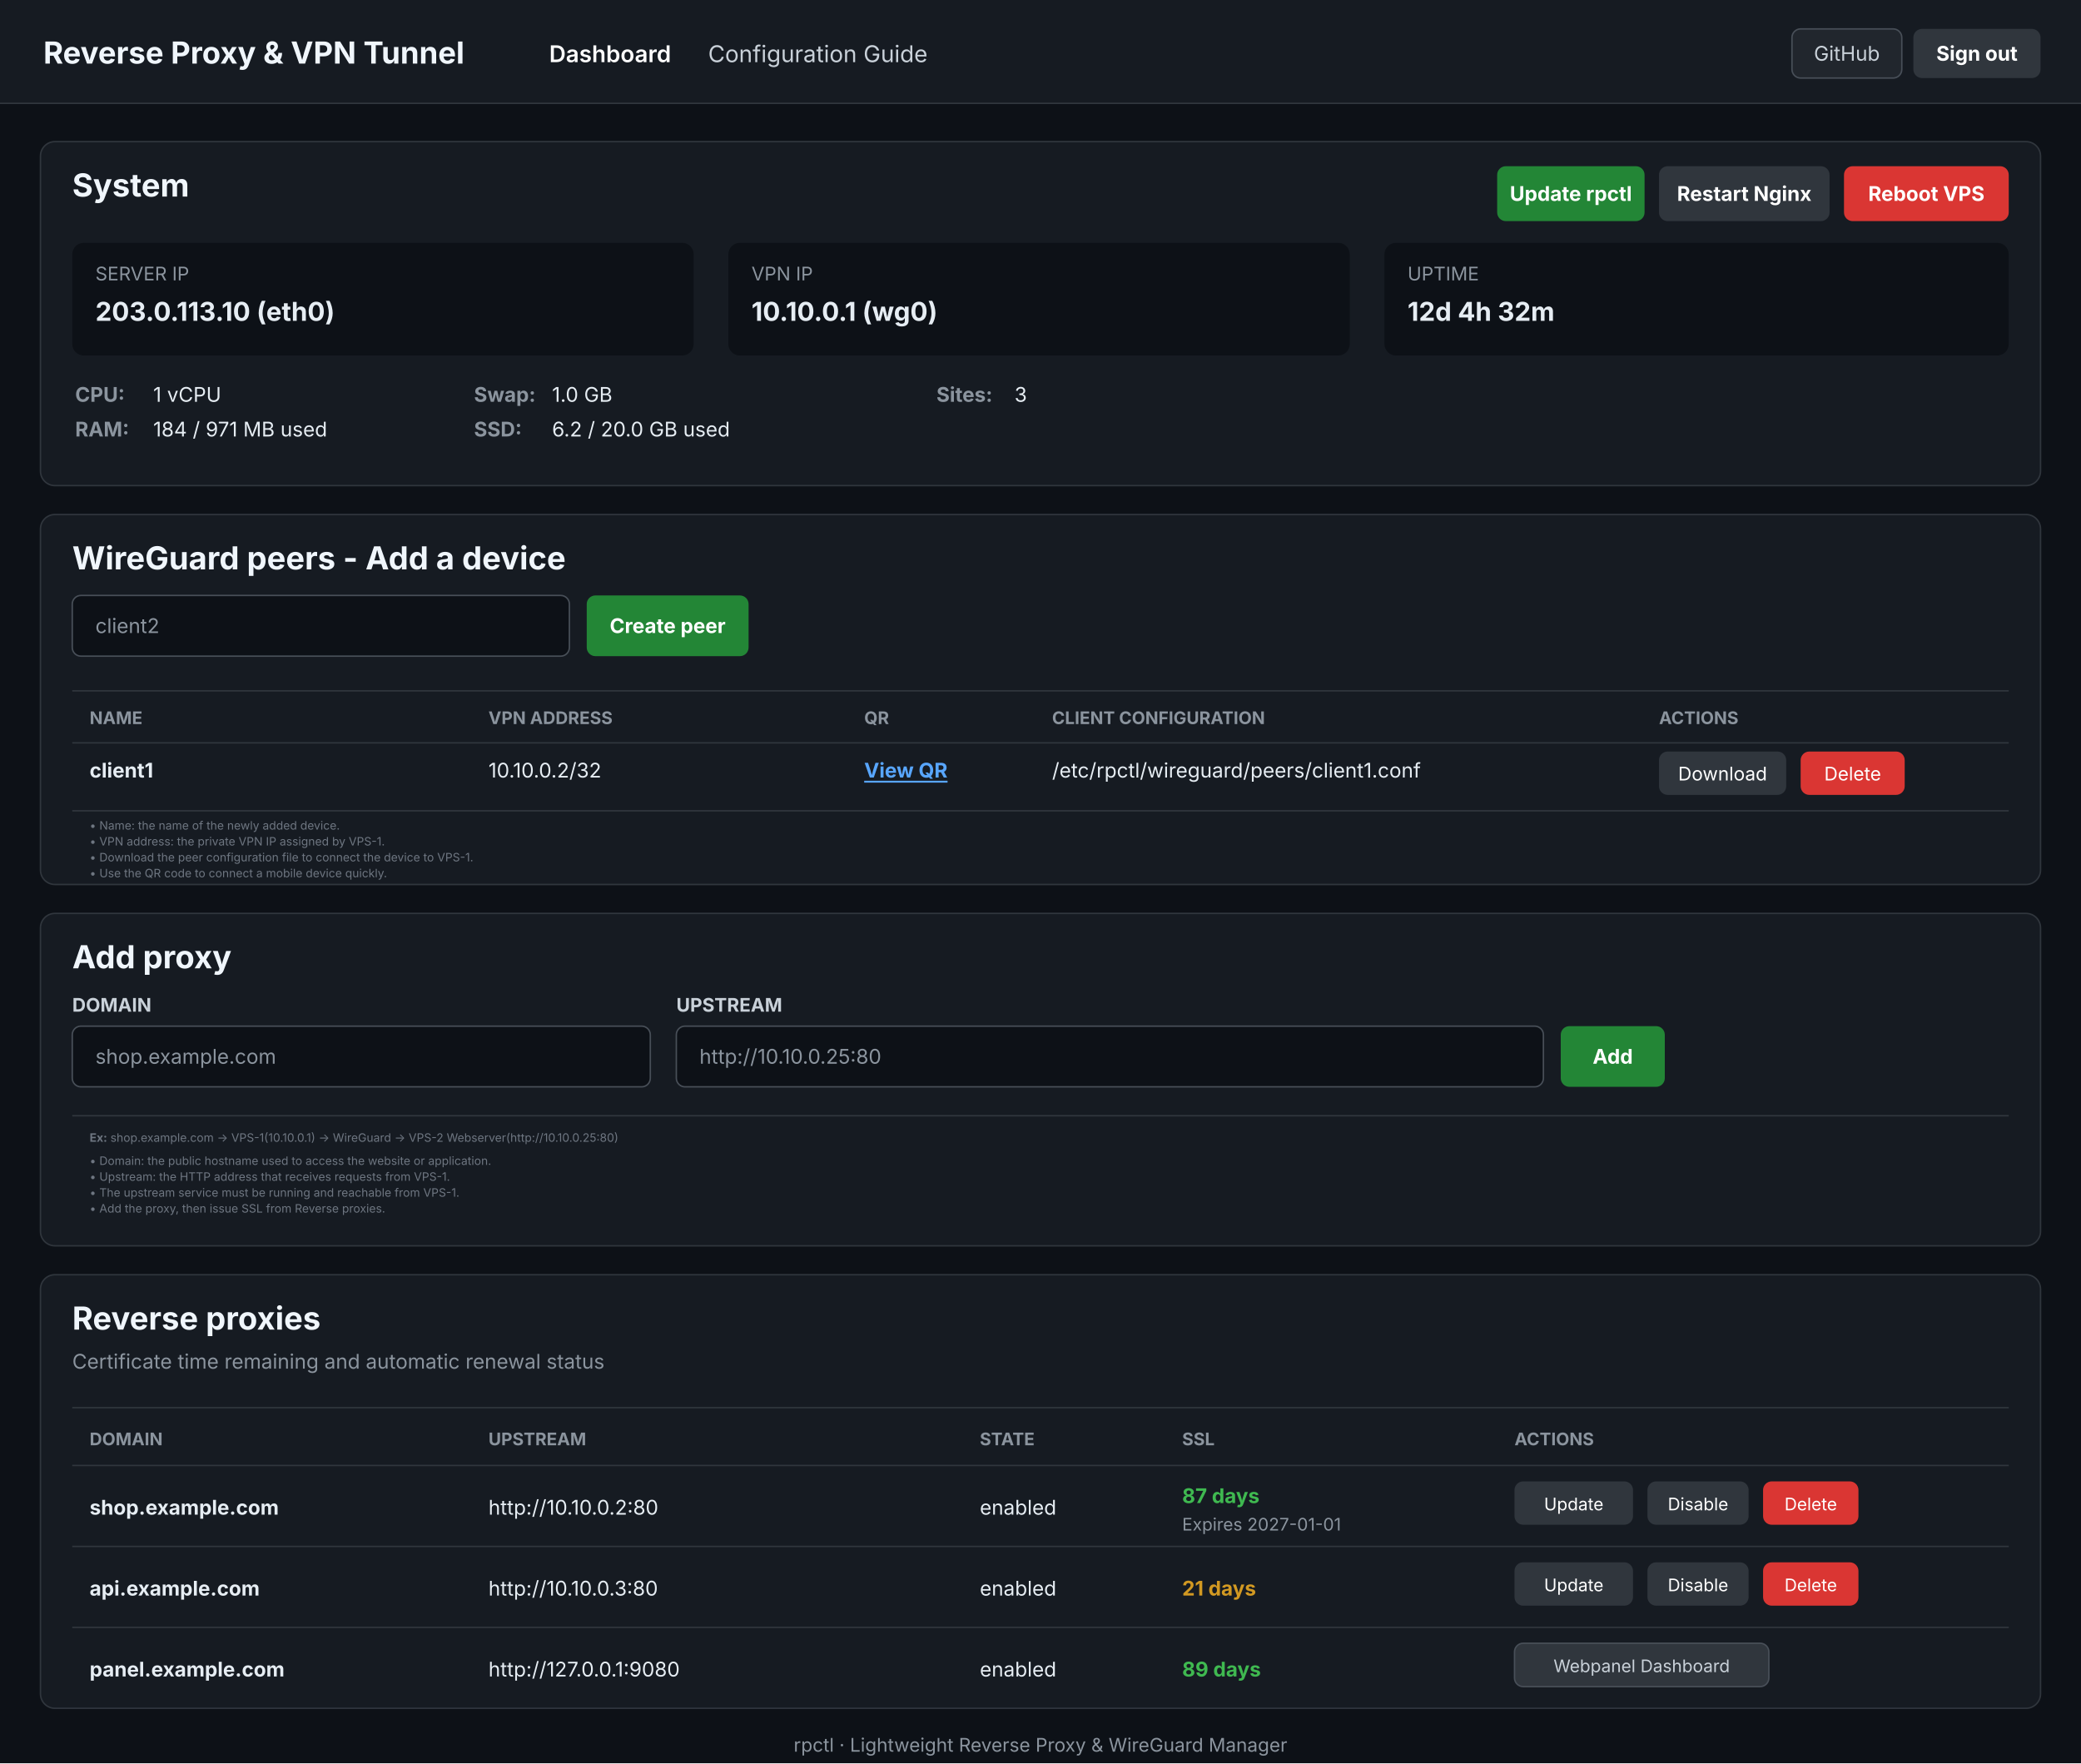
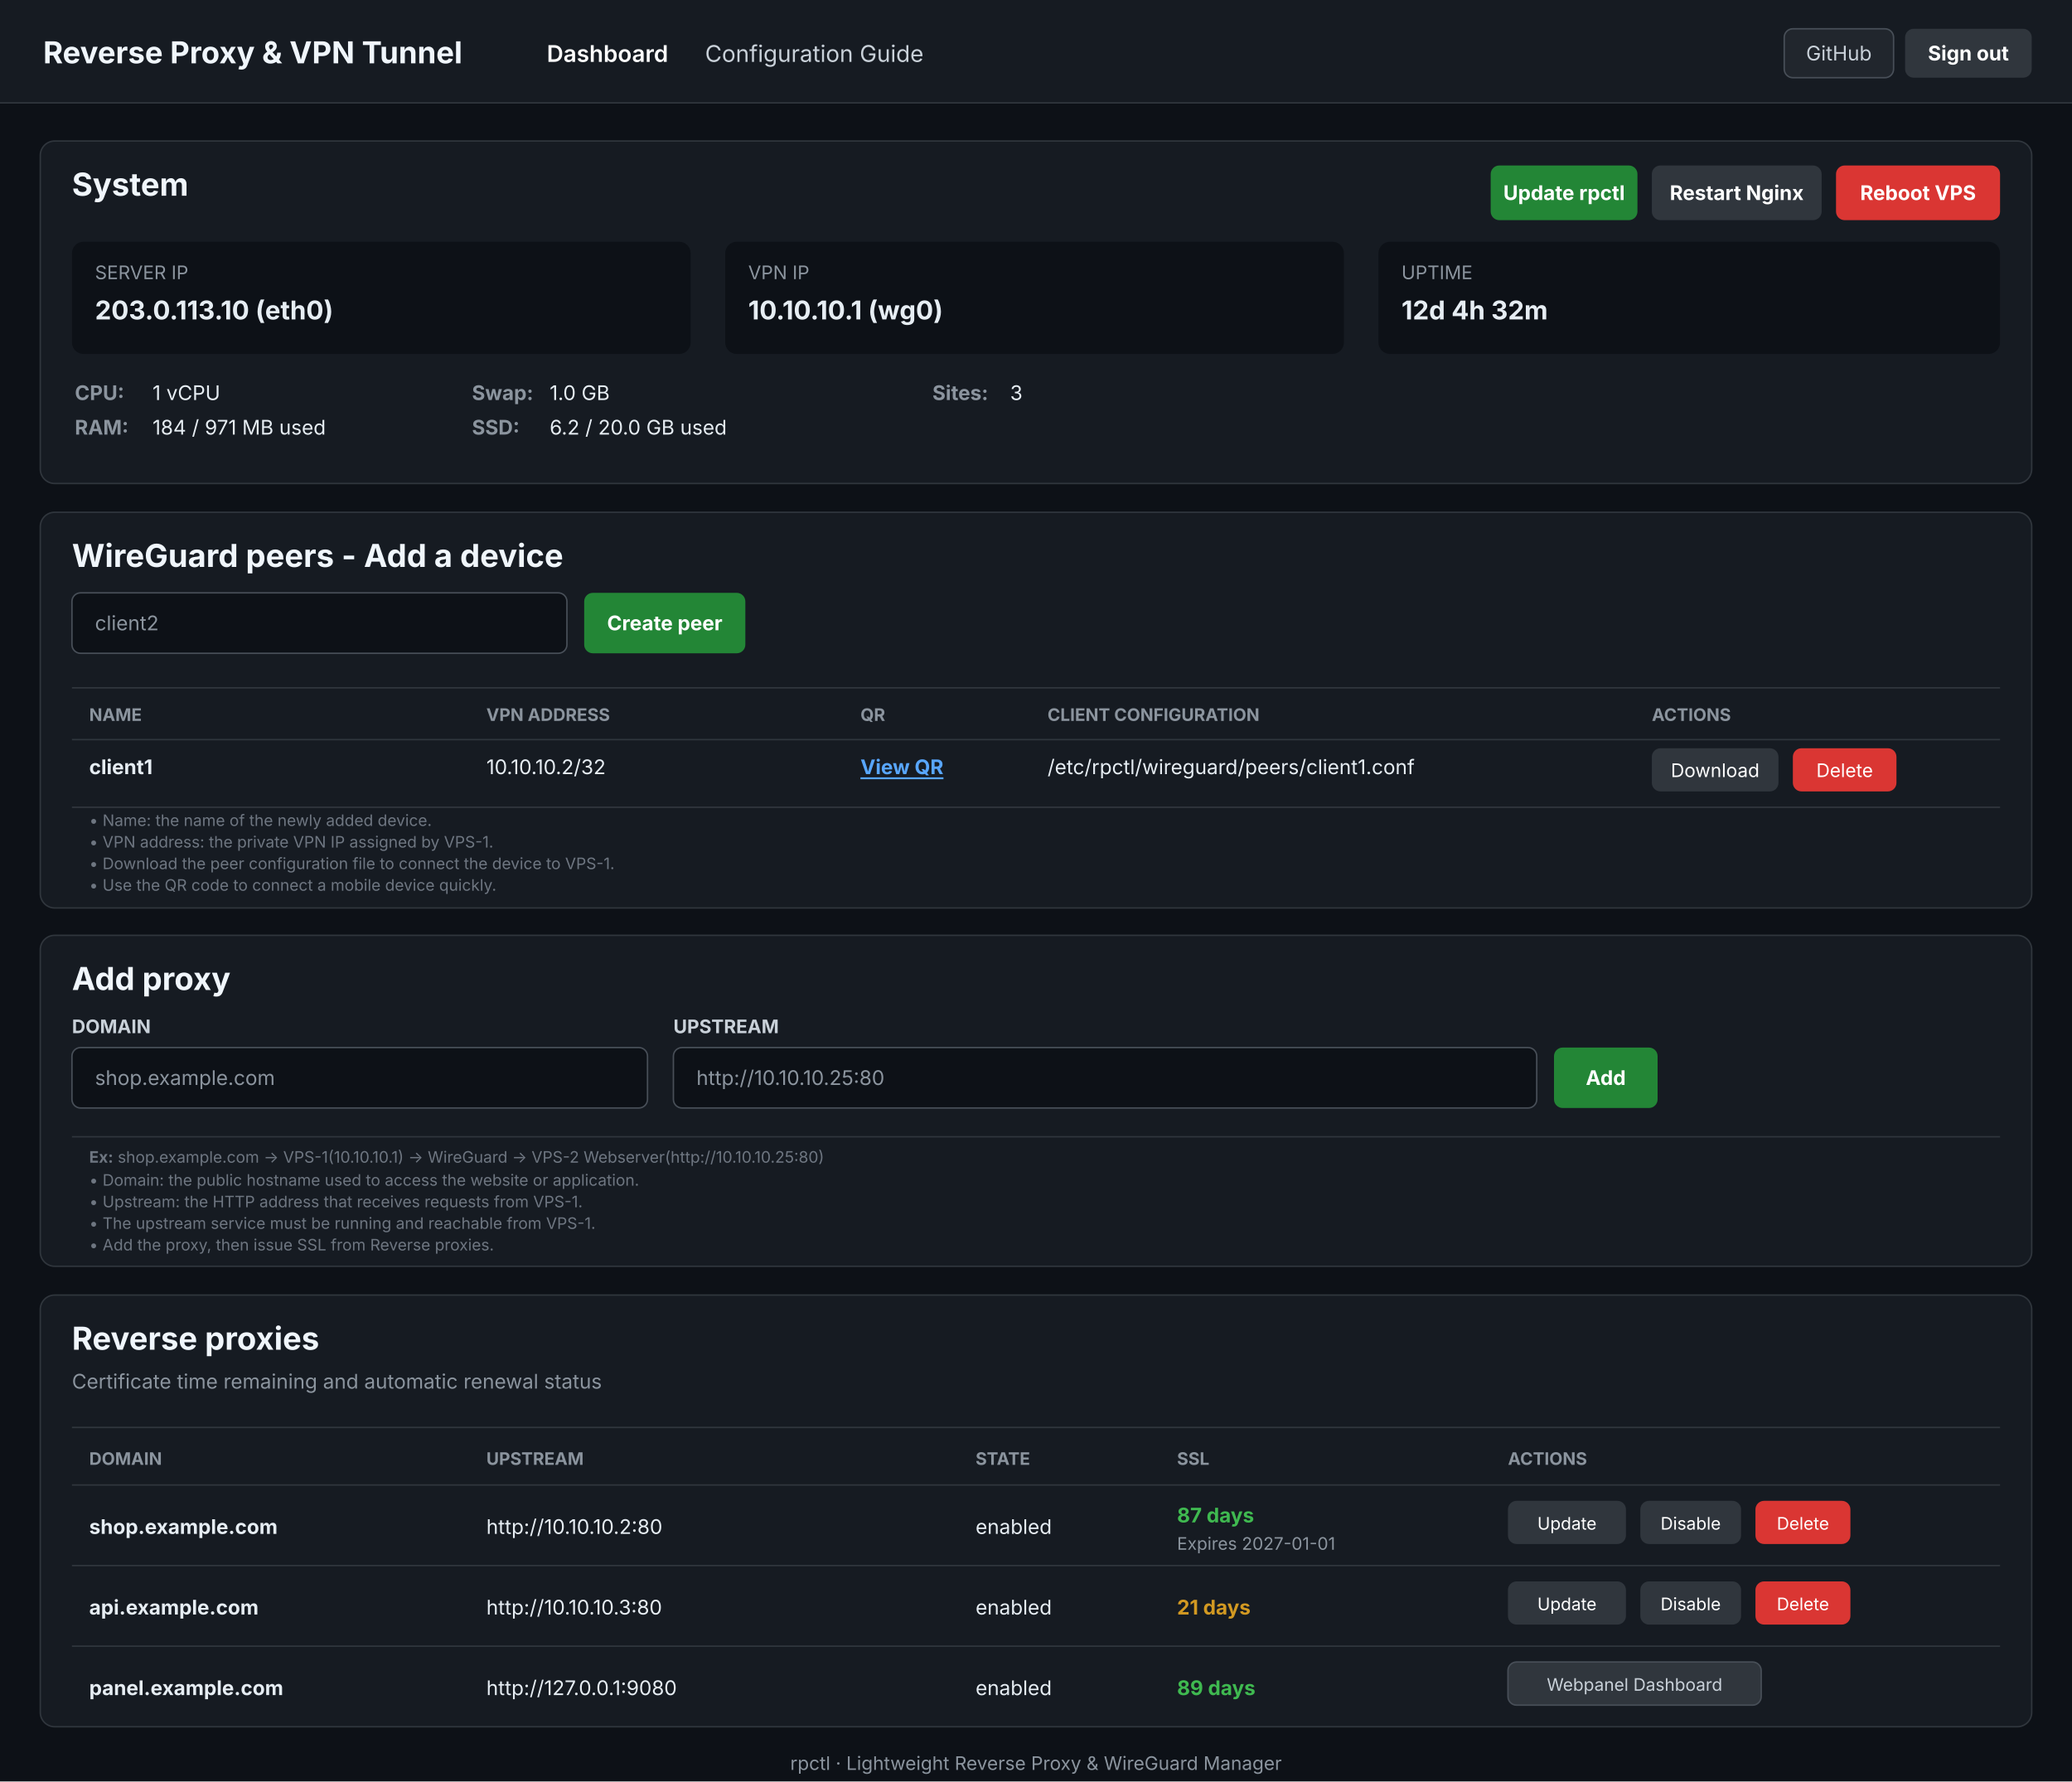
- <svg xmlns="http://www.w3.org/2000/svg" width="1440" height="1220" viewBox="0 0 1440 1220" role="img" aria-labelledby="title desc">
-   <rect width="1440" height="1220" fill="#0d1117" />
+ <svg xmlns="http://www.w3.org/2000/svg" width="1440" height="1238" viewBox="0 0 1440 1238" role="img" aria-labelledby="title desc">
+   <rect width="1440" height="1238" fill="#0d1117" />
  <rect width="1440" height="72" fill="#161b22" />
  <path d="M0 71.5h1440" stroke="#30363d" />
  <g font-family="system-ui,-apple-system,BlinkMacSystemFont,'Segoe UI',sans-serif">
    <text x="30" y="44" fill="#f0f6fc" font-size="21" font-weight="700">Reverse Proxy &amp; VPN Tunnel</text>
    <text x="380" y="43" fill="#fff" font-size="16" font-weight="600">Dashboard</text>
    <text x="490" y="43" fill="#c9d1d9" font-size="16">Configuration Guide</text>
    <rect x="1240" y="20" width="76" height="34" rx="6" fill="#21262d" stroke="#484f58" />
    <text x="1278" y="42" fill="#c9d1d9" font-size="14" text-anchor="middle">GitHub</text>
    <rect x="1324" y="20" width="88" height="34" rx="6" fill="#30363d" />
    <text x="1368" y="42" fill="#fff" font-size="14" font-weight="650" text-anchor="middle">Sign out</text>
    <g transform="translate(28 98)">
      <rect width="1384" height="238" rx="10" fill="#161b22" stroke="#30363d" />
      <text x="22" y="38" fill="#f0f6fc" font-size="22" font-weight="700">System</text>
      <rect x="1008" y="17" width="102" height="38" rx="6" fill="#238636" />
      <text x="1059" y="41" fill="#fff" font-size="14" font-weight="650" text-anchor="middle">Update rpctl</text>
      <rect x="1120" y="17" width="118" height="38" rx="6" fill="#30363d" />
      <text x="1179" y="41" fill="#fff" font-size="14" font-weight="650" text-anchor="middle">Restart Nginx</text>
      <rect x="1248" y="17" width="114" height="38" rx="6" fill="#da3633" />
      <text x="1305" y="41" fill="#fff" font-size="14" font-weight="650" text-anchor="middle">Reboot VPS</text>
      <g transform="translate(22 70)">
        <rect width="430" height="78" rx="8" fill="#0d1117" />
        <text x="16" y="26" fill="#8b949e" font-size="13">SERVER IP</text>
        <text x="16" y="54" fill="#e6edf3" font-size="18" font-weight="700">203.0.113.10 (eth0)</text>
        <rect x="454" width="430" height="78" rx="8" fill="#0d1117" />
        <text x="470" y="26" fill="#8b949e" font-size="13">VPN IP</text>
-         <text x="470" y="54" fill="#e6edf3" font-size="18" font-weight="700">10.10.0.1 (wg0)</text>
+         <text x="470" y="54" fill="#e6edf3" font-size="18" font-weight="700">10.10.10.1 (wg0)</text>
        <rect x="908" width="432" height="78" rx="8" fill="#0d1117" />
        <text x="924" y="26" fill="#8b949e" font-size="13">UPTIME</text>
        <text x="924" y="54" fill="#e6edf3" font-size="18" font-weight="700">12d 4h 32m</text>
      </g>
      <text x="24" y="180" fill="#8b949e" font-size="14" font-weight="700">CPU:</text>
      <text x="78" y="180" fill="#e6edf3" font-size="14">1 vCPU</text>
      <text x="24" y="204" fill="#8b949e" font-size="14" font-weight="700">RAM:</text>
      <text x="78" y="204" fill="#e6edf3" font-size="14">184 / 971 MB used</text>
      <text x="300" y="180" fill="#8b949e" font-size="14" font-weight="700">Swap:</text>
      <text x="354" y="180" fill="#e6edf3" font-size="14">1.0 GB</text>
      <text x="300" y="204" fill="#8b949e" font-size="14" font-weight="700">SSD:</text>
      <text x="354" y="204" fill="#e6edf3" font-size="14">6.2 / 20.0 GB used</text>
      <text x="620" y="180" fill="#8b949e" font-size="14" font-weight="700">Sites:</text>
      <text x="674" y="180" fill="#e6edf3" font-size="14">3</text>
    </g>
    <g transform="translate(28 356)">
-       <rect width="1384" height="256" rx="10" fill="#161b22" stroke="#30363d" />
+       <rect width="1384" height="275" rx="10" fill="#161b22" stroke="#30363d" />
      <text x="22" y="38" fill="#f0f6fc" font-size="22" font-weight="700">WireGuard peers - Add a device</text>
      <rect x="22" y="56" width="344" height="42" rx="6" fill="#0d1117" stroke="#484f58" />
      <text x="38" y="82" fill="#8b949e" font-size="14">client2</text>
      <rect x="378" y="56" width="112" height="42" rx="6" fill="#238636" />
      <text x="434" y="82" fill="#fff" font-size="14" font-weight="700" text-anchor="middle">Create peer</text>
      <path d="M22 122h1340M22 158h1340" stroke="#30363d" />
      <text x="34" y="145" fill="#8b949e" font-size="12" font-weight="700">NAME</text>
      <text x="310" y="145" fill="#8b949e" font-size="12" font-weight="700">VPN ADDRESS</text>
      <text x="570" y="145" fill="#8b949e" font-size="12" font-weight="700">QR</text>
      <text x="700" y="145" fill="#8b949e" font-size="12" font-weight="700">CLIENT CONFIGURATION</text>
      <text x="1120" y="145" fill="#8b949e" font-size="12" font-weight="700">ACTIONS</text>
      <text x="34" y="182" fill="#e6edf3" font-size="14" font-weight="650">client1</text>
-       <text x="310" y="182" fill="#e6edf3" font-size="14">10.10.0.2/32</text>
+       <text x="310" y="182" fill="#e6edf3" font-size="14">10.10.10.2/32</text>
      <text x="570" y="182" fill="#58a6ff" font-size="14" font-weight="650" text-decoration="underline">View QR</text>
      <text x="700" y="182" fill="#e6edf3" font-size="14">/etc/rpctl/wireguard/peers/client1.conf</text>
      <rect x="1120" y="164" width="88" height="30" rx="6" fill="#30363d" />
      <text x="1164" y="184" fill="#fff" font-size="13" text-anchor="middle">Download</text>
      <rect x="1218" y="164" width="72" height="30" rx="6" fill="#da3633" />
      <text x="1254" y="184" fill="#fff" font-size="13" text-anchor="middle">Delete</text>
      <path d="M22 205h1340" stroke="#30363d" />
-       <g fill="#6e7681" font-size="8">
+       <g fill="#6e7681" font-size="11">
        <text x="34" y="218">• Name: the name of the newly added device.</text>
-         <text x="34" y="229">• VPN address: the private VPN IP assigned by VPS-1.</text>
-         <text x="34" y="240">• Download the peer configuration file to connect the device to VPS-1.</text>
-         <text x="34" y="251">• Use the QR code to connect a mobile device quickly.</text>
+         <text x="34" y="233">• VPN address: the private VPN IP assigned by VPS-1.</text>
+         <text x="34" y="248">• Download the peer configuration file to connect the device to VPS-1.</text>
+         <text x="34" y="263">• Use the QR code to connect a mobile device quickly.</text>
      </g>
    </g>
-     <g transform="translate(28 632)">
+     <g transform="translate(28 650)">
      <rect width="1384" height="230" rx="10" fill="#161b22" stroke="#30363d" />
      <text x="22" y="38" fill="#f0f6fc" font-size="22" font-weight="700">Add proxy</text>
      <text x="22" y="68" fill="#c9d1d9" font-size="13" font-weight="650">DOMAIN</text>
      <rect x="22" y="78" width="400" height="42" rx="6" fill="#0d1117" stroke="#484f58" />
      <text x="38" y="104" fill="#8b949e" font-size="14">shop.example.com</text>
      <text x="440" y="68" fill="#c9d1d9" font-size="13" font-weight="650">UPSTREAM</text>
      <rect x="440" y="78" width="600" height="42" rx="6" fill="#0d1117" stroke="#484f58" />
-       <text x="456" y="104" fill="#8b949e" font-size="14">http://10.10.0.25:80</text>
+       <text x="456" y="104" fill="#8b949e" font-size="14">http://10.10.10.25:80</text>
      <rect x="1052" y="78" width="72" height="42" rx="6" fill="#238636" />
      <text x="1088" y="104" fill="#fff" font-size="14" font-weight="700" text-anchor="middle">Add</text>
      <path d="M22 140h1340" stroke="#30363d" />
-       <text x="34" y="158" fill="#6e7681" font-size="8">
-         <tspan font-weight="700">Ex:</tspan> shop.example.com → VPS-1(10.10.0.1) → WireGuard → VPS-2 Webserver(http://10.10.0.25:80)</text>
-       <g fill="#6e7681" font-size="8">
+       <text x="34" y="158" fill="#6e7681" font-size="11">
+         <tspan font-weight="700">Ex:</tspan> shop.example.com → VPS-1(10.10.10.1) → WireGuard → VPS-2 Webserver(http://10.10.10.25:80)</text>
+       <g fill="#6e7681" font-size="11">
        <text x="34" y="174">• Domain: the public hostname used to access the website or application.</text>
-         <text x="34" y="185">• Upstream: the HTTP address that receives requests from VPS-1.</text>
-         <text x="34" y="196">• The upstream service must be running and reachable from VPS-1.</text>
-         <text x="34" y="207">• Add the proxy, then issue SSL from Reverse proxies.</text>
+         <text x="34" y="189">• Upstream: the HTTP address that receives requests from VPS-1.</text>
+         <text x="34" y="204">• The upstream service must be running and reachable from VPS-1.</text>
+         <text x="34" y="219">• Add the proxy, then issue SSL from Reverse proxies.</text>
      </g>
    </g>
-     <g transform="translate(28 882)">
+     <g transform="translate(28 900)">
      <rect width="1384" height="300" rx="10" fill="#161b22" stroke="#30363d" />
      <text x="22" y="38" fill="#f0f6fc" font-size="22" font-weight="700">Reverse proxies</text>
      <text x="22" y="65" fill="#8b949e" font-size="14">Certificate time remaining and automatic renewal status</text>
      <path d="M22 92h1340M22 132h1340M22 188h1340M22 244h1340" stroke="#30363d" />
      <text x="34" y="118" fill="#8b949e" font-size="12" font-weight="700">DOMAIN</text>
      <text x="310" y="118" fill="#8b949e" font-size="12" font-weight="700">UPSTREAM</text>
      <text x="650" y="118" fill="#8b949e" font-size="12" font-weight="700">STATE</text>
      <text x="790" y="118" fill="#8b949e" font-size="12" font-weight="700">SSL</text>
      <text x="1020" y="118" fill="#8b949e" font-size="12" font-weight="700">ACTIONS</text>
      <g fill="#e6edf3" font-size="14">
        <text x="34" y="166" font-weight="650">shop.example.com</text>
-         <text x="310" y="166">http://10.10.0.2:80</text>
+         <text x="310" y="166">http://10.10.10.2:80</text>
        <text x="650" y="166">enabled</text>
        <text x="790" y="158" fill="#3fb950" font-weight="700">87 days</text>
        <text x="790" y="177" fill="#8b949e" font-size="12">Expires 2027-01-01</text>
        <text x="34" y="222" font-weight="650">api.example.com</text>
-         <text x="310" y="222">http://10.10.0.3:80</text>
+         <text x="310" y="222">http://10.10.10.3:80</text>
        <text x="650" y="222">enabled</text>
        <text x="790" y="222" fill="#d29922" font-weight="700">21 days</text>
        <text x="34" y="278" font-weight="650">panel.example.com</text>
        <text x="310" y="278">http://127.0.0.1:9080</text>
        <text x="650" y="278">enabled</text>
        <text x="790" y="278" fill="#3fb950" font-weight="700">89 days</text>
      </g>
      <g fill="#30363d">
        <rect x="1020" y="143" width="82" height="30" rx="6" />
        <rect x="1112" y="143" width="70" height="30" rx="6" />
        <rect x="1192" y="143" width="66" height="30" rx="6" fill="#da3633" />
        <rect x="1020" y="199" width="82" height="30" rx="6" />
        <rect x="1112" y="199" width="70" height="30" rx="6" />
        <rect x="1192" y="199" width="66" height="30" rx="6" fill="#da3633" />
        <rect x="1020" y="255" width="176" height="30" rx="6" stroke="#484f58" />
      </g>
      <g fill="#fff" font-size="12" text-anchor="middle">
        <text x="1061" y="163">Update</text>
        <text x="1147" y="163">Disable</text>
        <text x="1225" y="163">Delete</text>
        <text x="1061" y="219">Update</text>
        <text x="1147" y="219">Disable</text>
        <text x="1225" y="219">Delete</text>
        <text x="1108" y="275" fill="#c9d1d9">Webpanel Dashboard</text>
      </g>
    </g>
-     <text x="720" y="1212" fill="#8b949e" font-size="13" text-anchor="middle">rpctl · Lightweight Reverse Proxy &amp; WireGuard Manager</text>
+     <text x="720" y="1230" fill="#8b949e" font-size="13" text-anchor="middle">rpctl · Lightweight Reverse Proxy &amp; WireGuard Manager</text>
  </g>
</svg>
